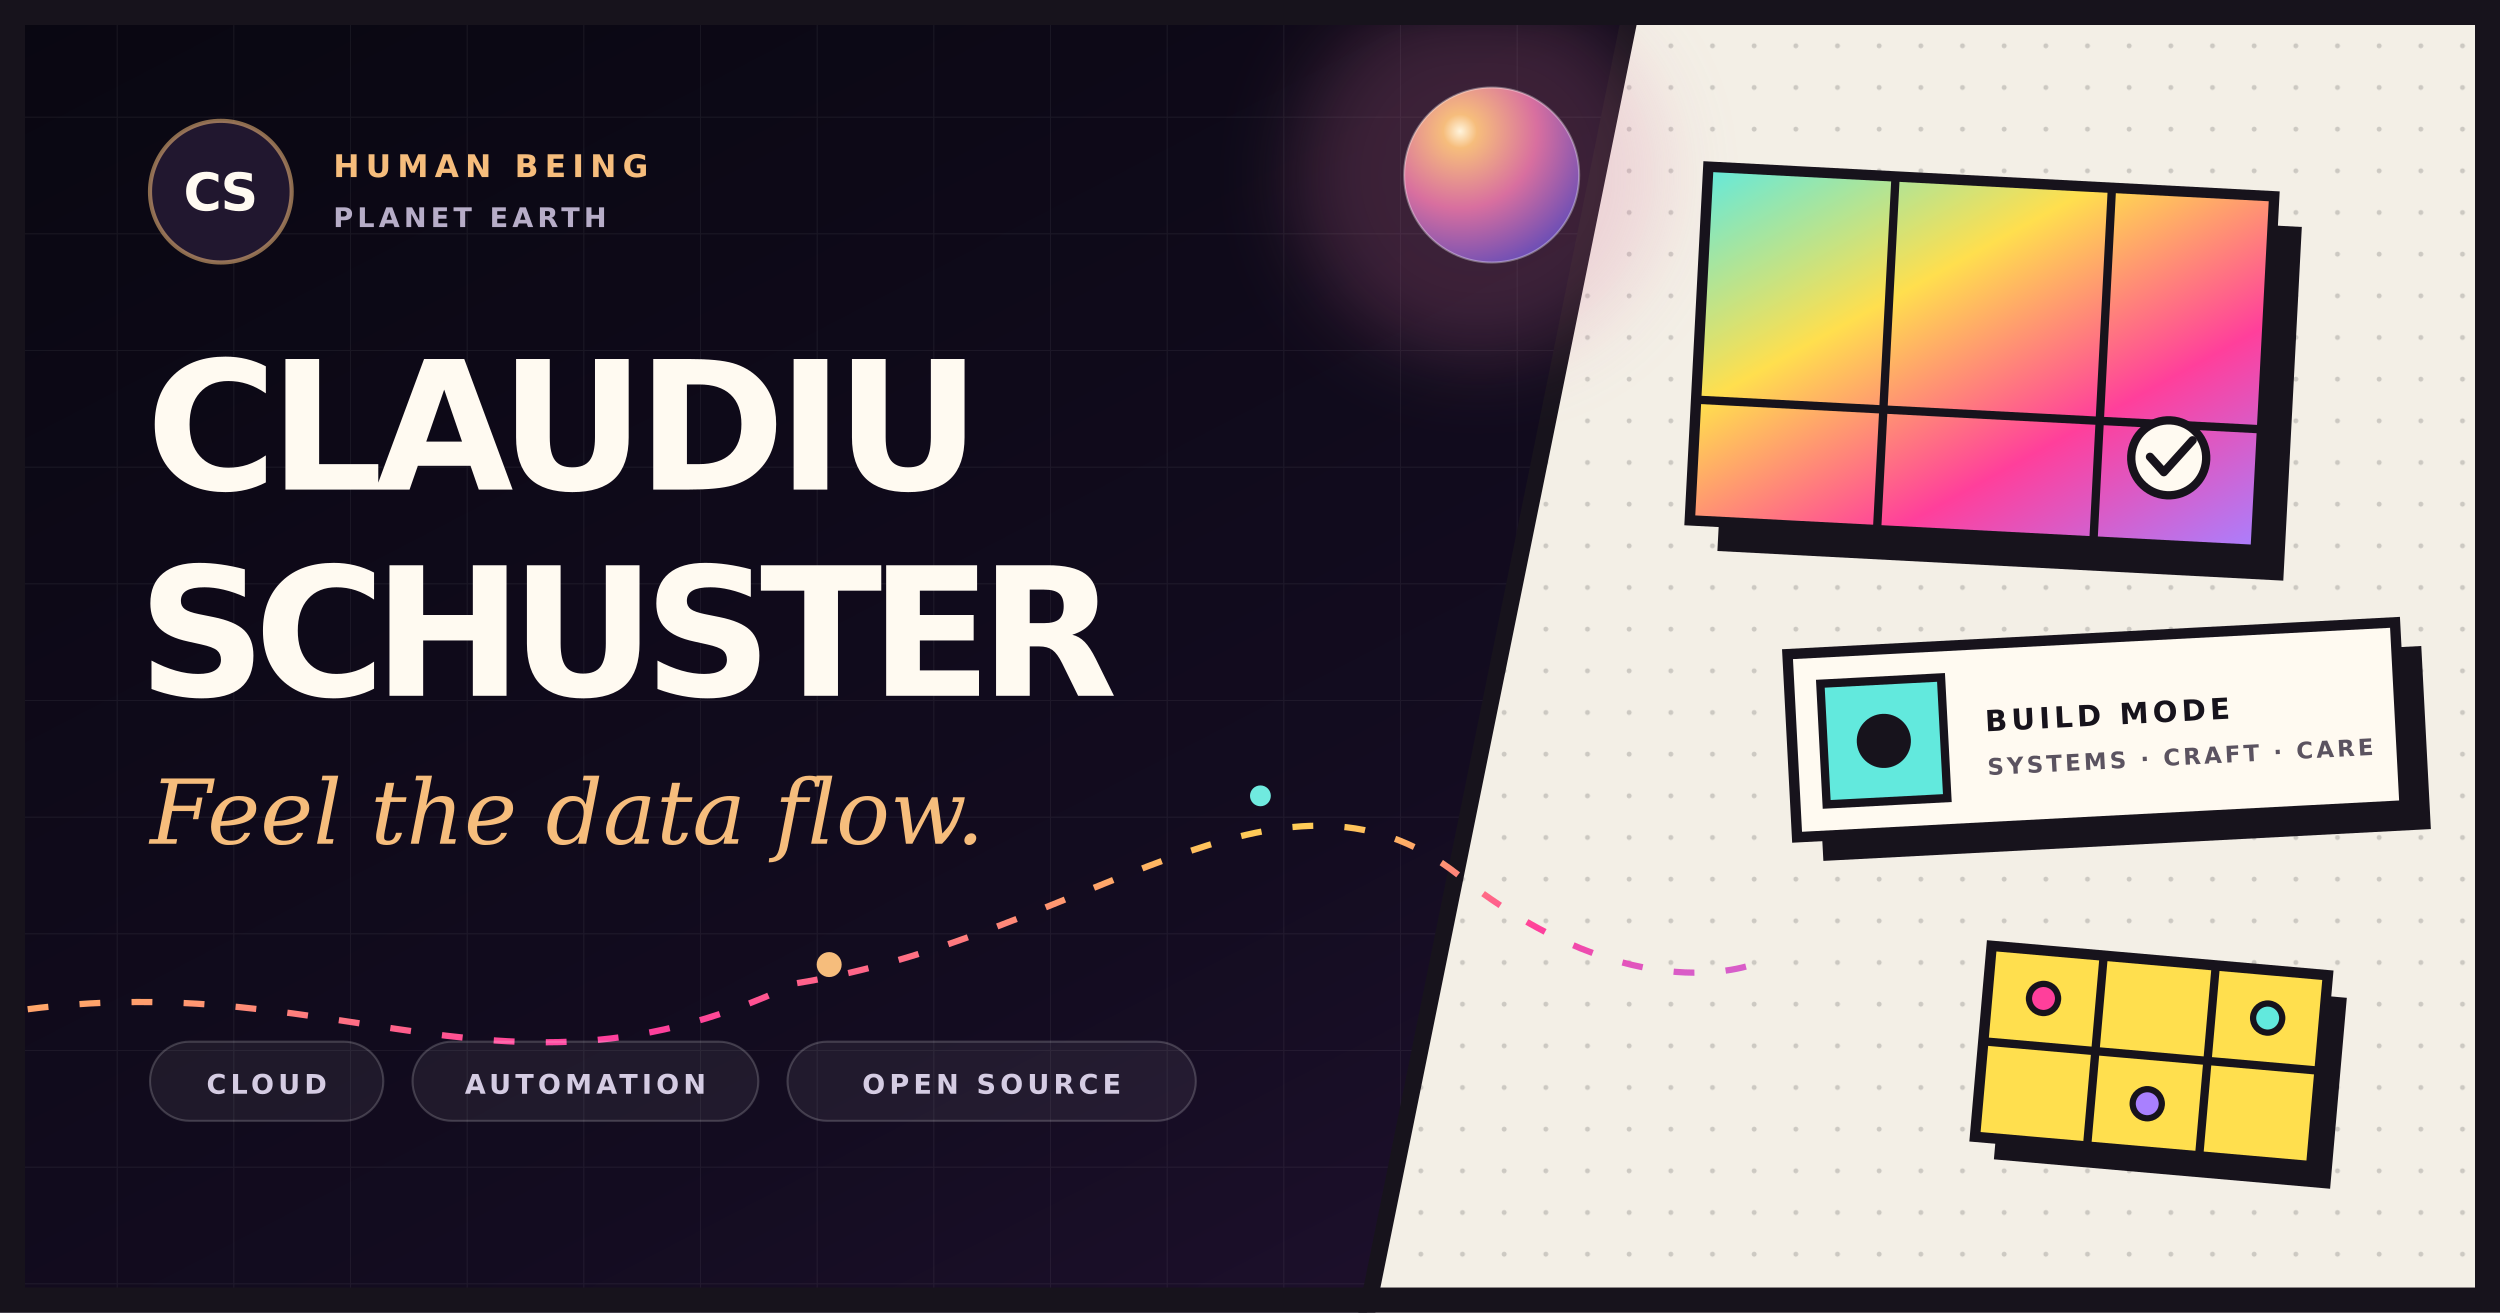
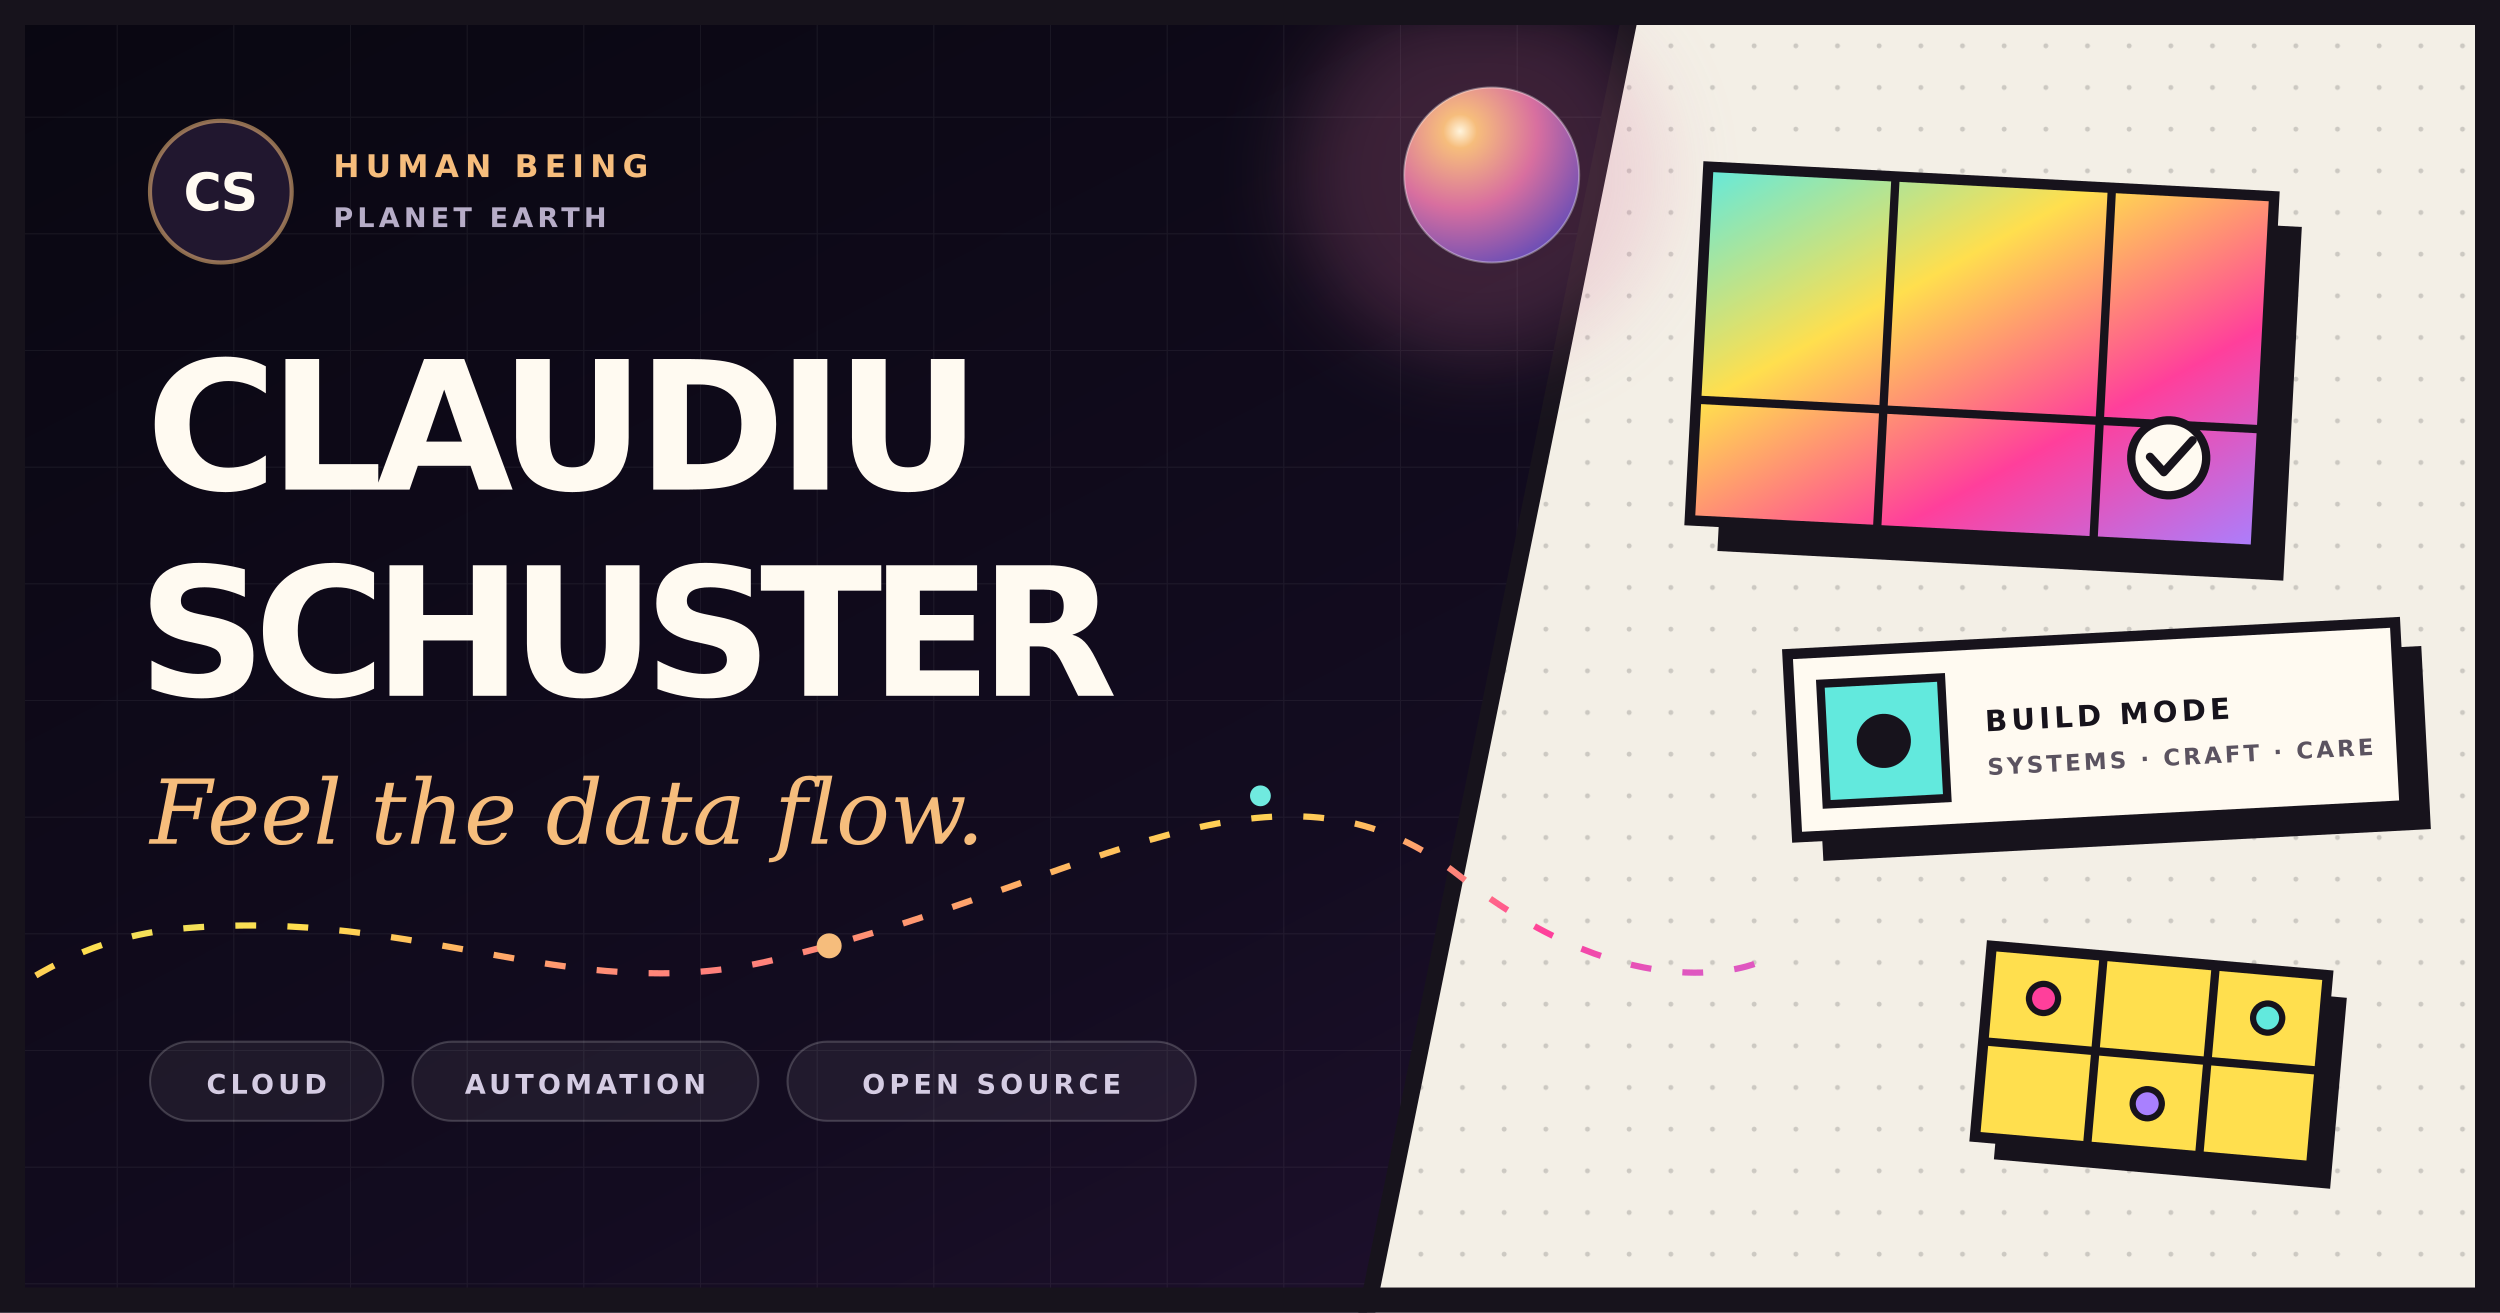
<svg xmlns="http://www.w3.org/2000/svg" width="1200" height="630" viewBox="0 0 1200 630" role="img" aria-labelledby="title desc">
  <defs>
    <linearGradient id="night" x1="0" y1="0" x2="1" y2="1">
      <stop offset="0" stop-color="#090711" />
      <stop offset="0.58" stop-color="#130c20" />
      <stop offset="1" stop-color="#281338" />
    </linearGradient>
    <radialGradient id="orb" cx="32%" cy="25%" r="80%">
      <stop offset="0" stop-color="#fff4dc" />
      <stop offset="0.12" stop-color="#f6bd7c" />
      <stop offset="0.55" stop-color="#d86f9f" />
      <stop offset="1" stop-color="#6f4fb5" />
    </radialGradient>
    <linearGradient id="spectrum" x1="0" y1="0" x2="1" y2="1">
      <stop offset="0" stop-color="#62e9dd" />
      <stop offset="0.34" stop-color="#ffdf4e" />
      <stop offset="0.68" stop-color="#ff3f9b" />
      <stop offset="1" stop-color="#a980ff" />
    </linearGradient>
    <pattern id="dark-grid" width="56" height="56" patternUnits="userSpaceOnUse">
      <path d="M56 0H0V56" fill="none" stroke="#ffffff" stroke-opacity="0.055" />
    </pattern>
    <pattern id="dot-grid" width="20" height="20" patternUnits="userSpaceOnUse">
      <circle cx="2" cy="2" r="1.2" fill="#17131c" fill-opacity="0.17" />
    </pattern>
    <filter id="glow" x="-80%" y="-80%" width="260%" height="260%">
      <feGaussianBlur stdDeviation="18" />
    </filter>
    <clipPath id="card">
      <rect width="1200" height="630" rx="0" />
    </clipPath>
  </defs>
  <g clip-path="url(#card)">
    <rect width="1200" height="630" fill="url(#night)" />
    <rect width="780" height="630" fill="url(#dark-grid)" />
    <path d="M790-30H1230V660H650Z" fill="#f3efe6" />
    <path d="M790-30H1230V660H650Z" fill="url(#dot-grid)" />
    <path d="M790-30 650 660" stroke="#17131c" stroke-width="8" />
    <circle cx="710" cy="84" r="88" fill="#d86f9f" opacity="0.22" filter="url(#glow)" />
    <circle cx="716" cy="84" r="42" fill="url(#orb)" stroke="#ffffff" stroke-opacity="0.34" />
-     <path d="M-60 500C145 440 222 548 382 472C520 450 614 352 700 420S844 462 844 462" fill="none" stroke="url(#spectrum)" stroke-width="3" stroke-dasharray="10 15" />
-     <circle cx="398" cy="463" r="6" fill="#f6bd7c" />
+     <path d="M-72 510C-18 510 6 454 84 446C205 434 278 488 382 458C520 424 614 352 700 420S844 462 844 462" fill="none" stroke="url(#spectrum)" stroke-width="3" stroke-dasharray="10 15" />
+     <circle cx="398" cy="454" r="6" fill="#f6bd7c" />
    <circle cx="605" cy="382" r="5" fill="#70eadf" />
    <g transform="translate(72 58)">
      <circle cx="34" cy="34" r="34" fill="#21172f" stroke="#f6bd7c" stroke-opacity="0.55" stroke-width="2" />
      <text x="34" y="43" fill="#fffaf1" font-family="DejaVu Sans, sans-serif" font-size="25" font-weight="800" text-anchor="middle" letter-spacing="-1">CS</text>
      <text x="88" y="27" fill="#f6bd7c" font-family="DejaVu Sans, sans-serif" font-size="15" font-weight="800" letter-spacing="3">HUMAN BEING</text>
      <text x="88" y="51" fill="#b7adc8" font-family="DejaVu Sans, sans-serif" font-size="13" font-weight="600" letter-spacing="2">PLANET EARTH</text>
    </g>
    <text x="70" y="235" fill="#fffaf1" font-family="DejaVu Sans, sans-serif" font-size="86" font-weight="850" letter-spacing="-4">CLAUDIU</text>
    <text x="66" y="334" fill="#fffaf1" font-family="DejaVu Sans, sans-serif" font-size="86" font-weight="900" letter-spacing="-6">SCHUSTER</text>
    <text x="72" y="405" fill="#f6bd7c" font-family="DejaVu Serif, Georgia, serif" font-size="43" font-style="italic">Feel the data flow.</text>
    <g transform="translate(72 500)" font-family="DejaVu Sans, sans-serif" font-size="13" font-weight="800" letter-spacing="2">
      <rect width="112" height="38" rx="19" fill="#ffffff" fill-opacity="0.06" stroke="#ffffff" stroke-opacity="0.18" />
      <text x="56" y="25" fill="#d5cce3" text-anchor="middle">CLOUD</text>
      <rect x="126" width="166" height="38" rx="19" fill="#ffffff" fill-opacity="0.06" stroke="#ffffff" stroke-opacity="0.18" />
      <text x="209" y="25" fill="#d5cce3" text-anchor="middle">AUTOMATION</text>
      <rect x="306" width="196" height="38" rx="19" fill="#ffffff" fill-opacity="0.06" stroke="#ffffff" stroke-opacity="0.18" />
      <text x="404" y="25" fill="#d5cce3" text-anchor="middle">OPEN SOURCE</text>
    </g>
    <g transform="translate(820 80) rotate(3)">
      <rect x="14" y="14" width="272" height="170" fill="#17131c" />
      <rect width="272" height="170" fill="url(#spectrum)" stroke="#17131c" stroke-width="5" />
      <path d="M0 112H272M90 0V170M194 0V170" fill="none" stroke="#17131c" stroke-width="4" />
      <circle cx="228" cy="128" r="18" fill="#fffaf1" stroke="#17131c" stroke-width="4" />
      <path d="m219 128 7 7 13-16" fill="none" stroke="#17131c" stroke-width="4" stroke-linecap="round" stroke-linejoin="round" />
    </g>
    <g transform="translate(858 314) rotate(-3)">
      <rect x="12" y="12" width="292" height="88" fill="#17131c" />
      <rect width="292" height="88" fill="#fffaf1" stroke="#17131c" stroke-width="5" />
      <rect x="15" y="15" width="58" height="58" fill="#62e9dd" stroke="#17131c" stroke-width="4" />
      <circle cx="44" cy="44" r="13" fill="#17131c" />
      <text x="93" y="42" fill="#17131c" font-family="DejaVu Sans, sans-serif" font-size="14" font-weight="900" letter-spacing="2">BUILD MODE</text>
      <text x="93" y="63" fill="#5b5360" font-family="DejaVu Sans, sans-serif" font-size="11" font-weight="700" letter-spacing="1.5">SYSTEMS · CRAFT · CARE</text>
    </g>
    <g transform="translate(956 454) rotate(5)">
      <rect x="10" y="10" width="162" height="92" fill="#17131c" />
      <rect width="162" height="92" fill="#ffdf4e" stroke="#17131c" stroke-width="5" />
      <path d="M0 46H162M54 0V92M108 0V92" stroke="#17131c" stroke-width="4" />
      <circle cx="27" cy="23" r="7" fill="#ff3f9b" stroke="#17131c" stroke-width="3" />
      <circle cx="81" cy="69" r="7" fill="#a980ff" stroke="#17131c" stroke-width="3" />
      <circle cx="135" cy="23" r="7" fill="#62e9dd" stroke="#17131c" stroke-width="3" />
    </g>
    <rect x="6" y="6" width="1188" height="618" fill="none" stroke="#17131c" stroke-width="12" />
  </g>
</svg>
